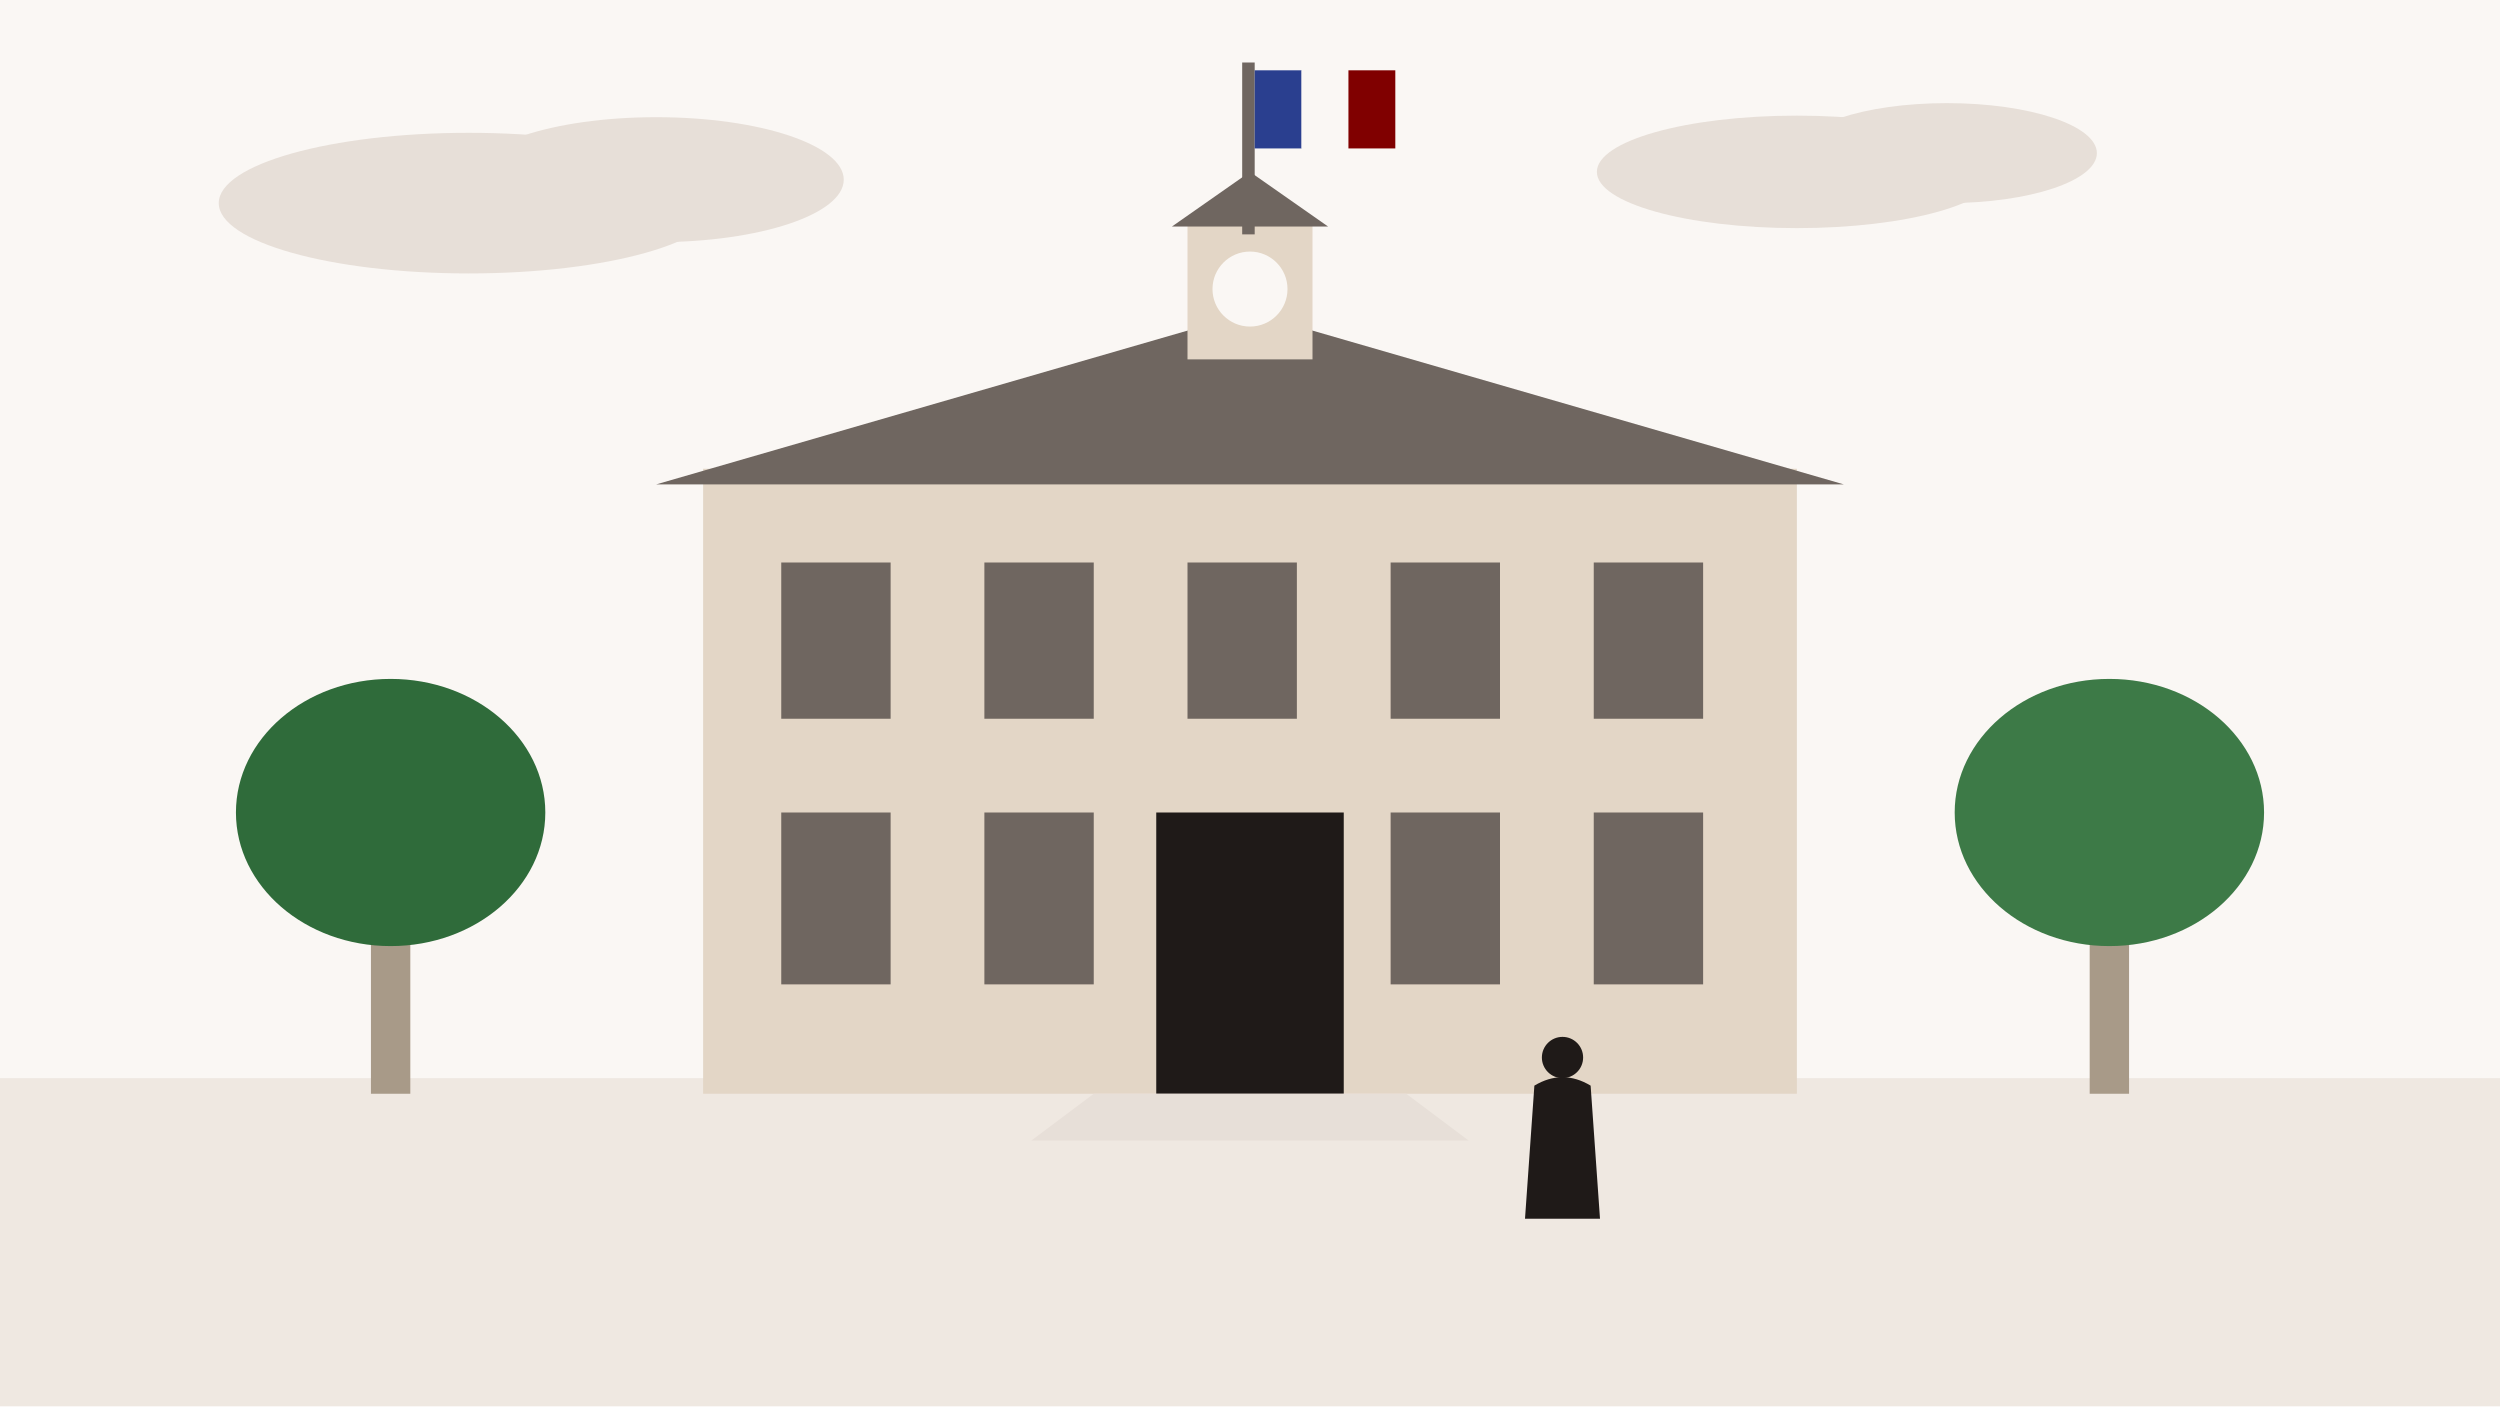
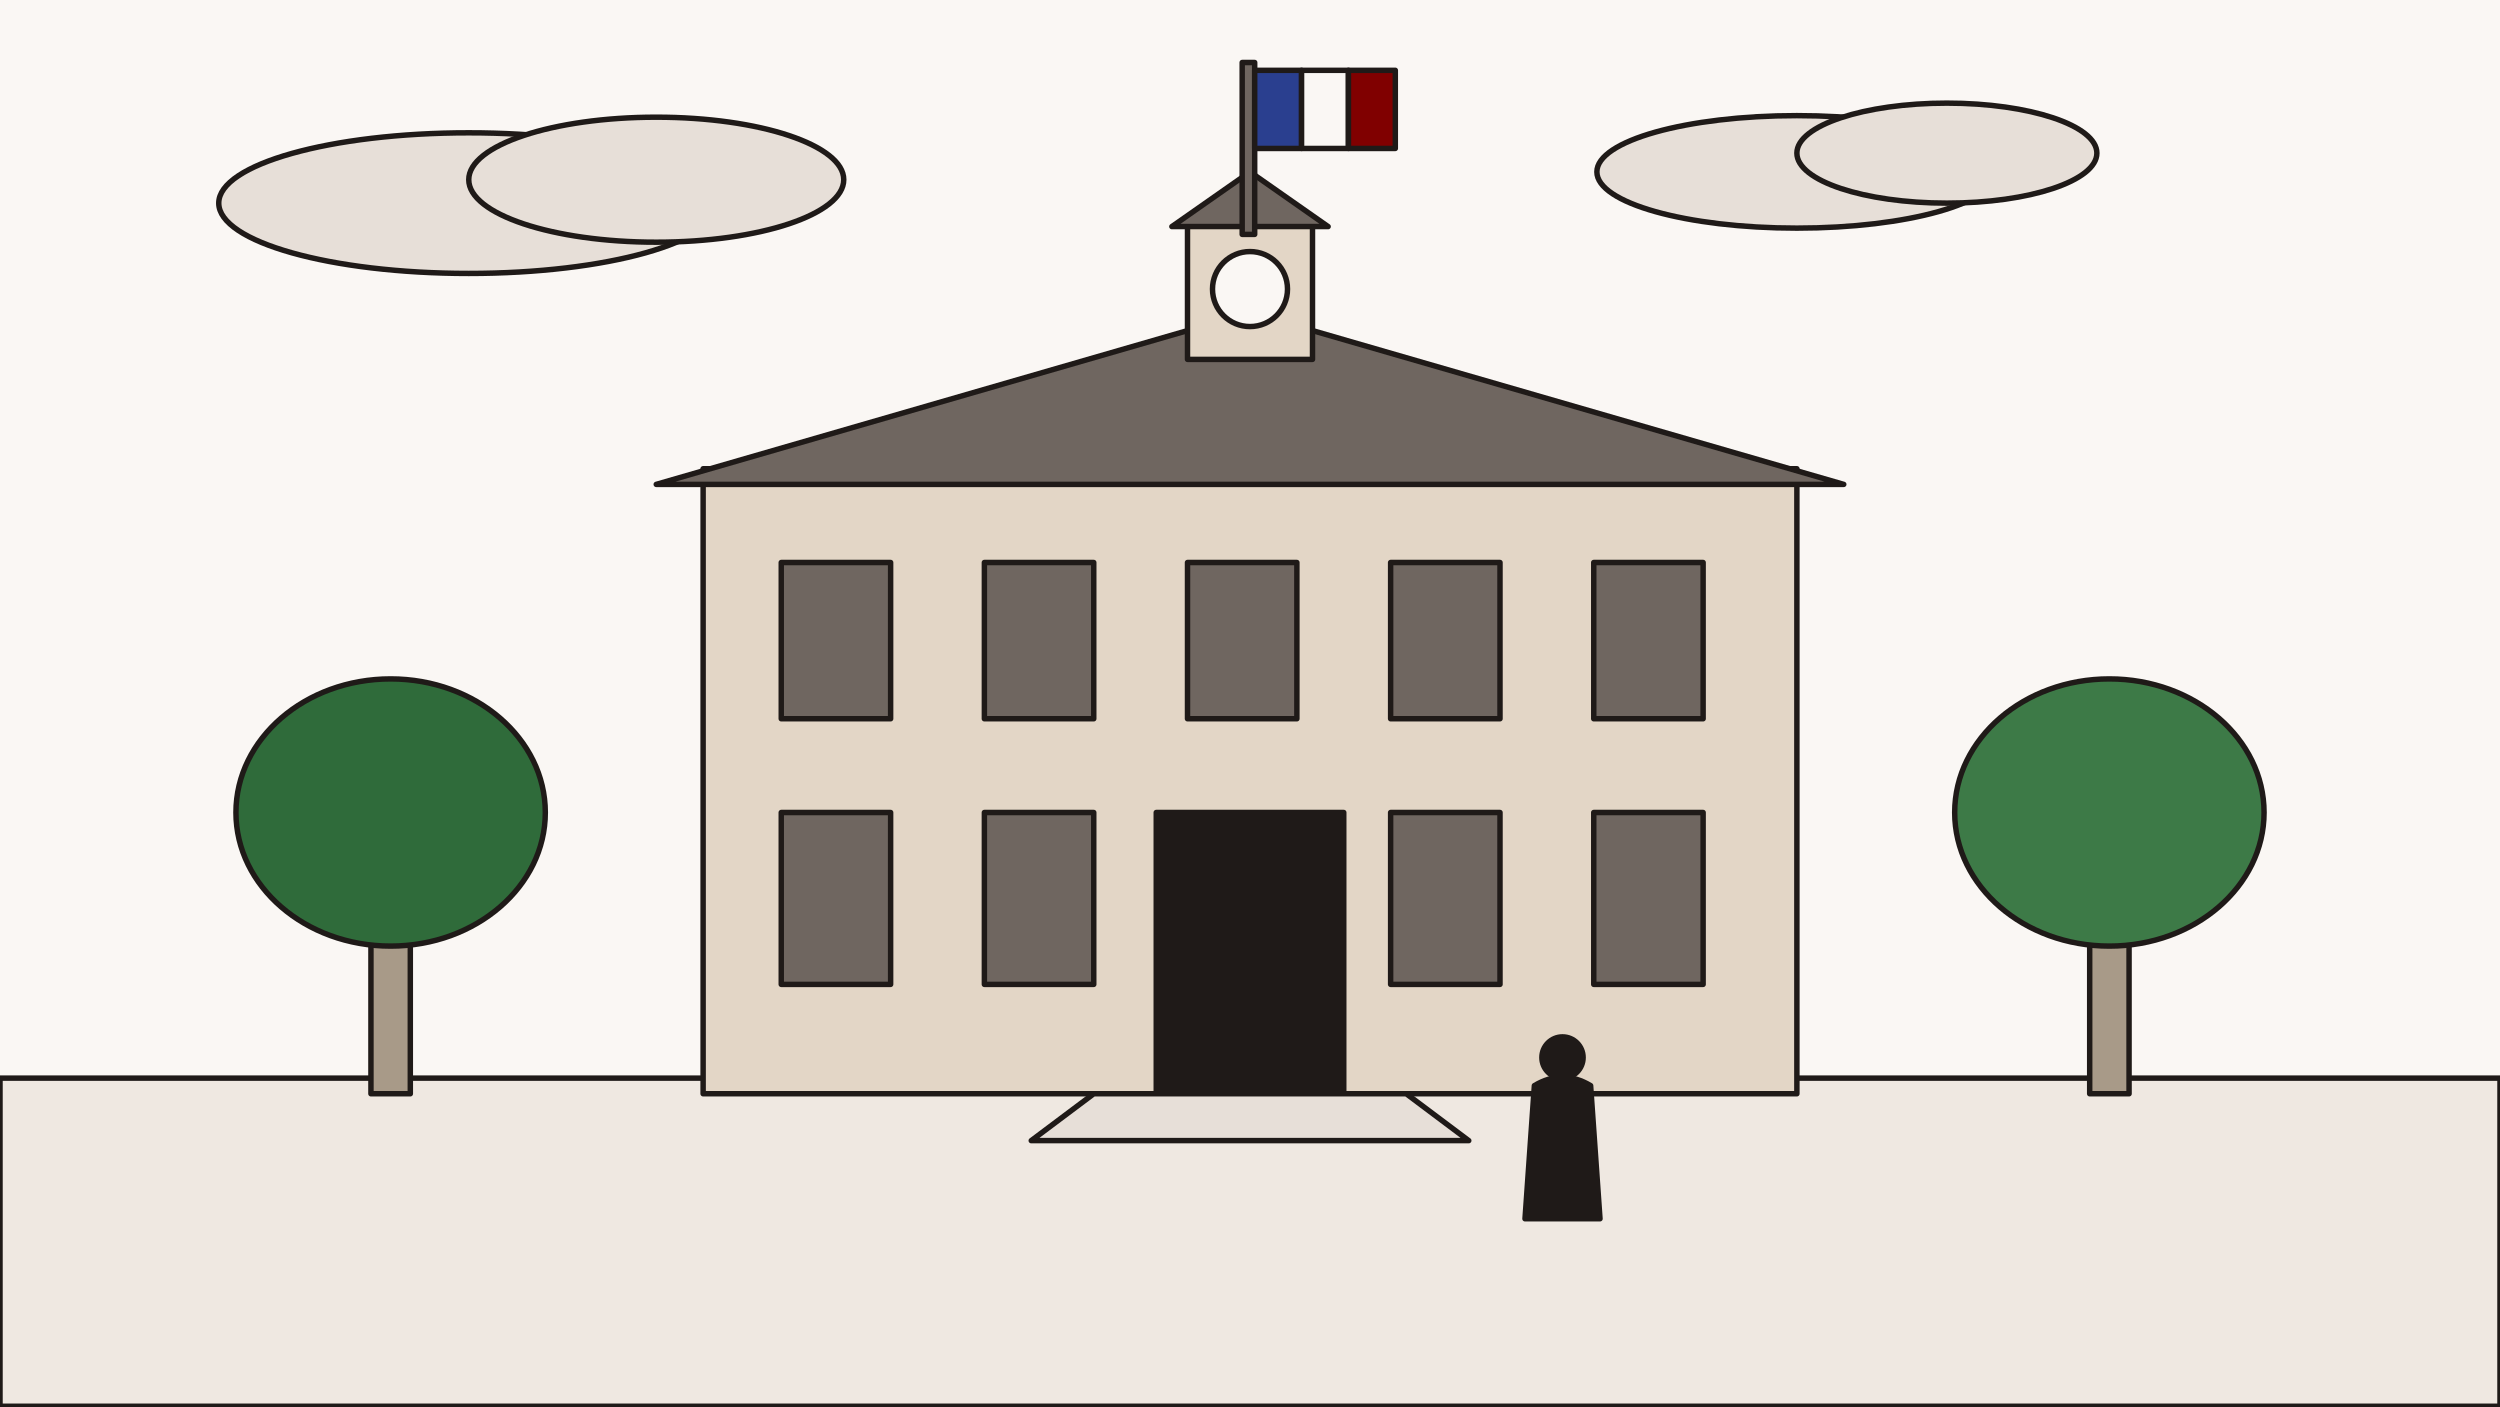
<svg xmlns="http://www.w3.org/2000/svg" viewBox="0 0 1600 900">
  <rect width="1600" height="900" fill="#faf7f4" />
-   <ellipse cx="300" cy="130" rx="160" ry="45" fill="#e7dfd8" />
-   <ellipse cx="420" cy="115" rx="120" ry="40" fill="#e7dfd8" />
-   <ellipse cx="1150" cy="110" rx="128.0" ry="36.0" fill="#e7dfd8" />
-   <ellipse cx="1246.0" cy="98.0" rx="96.0" ry="32.0" fill="#e7dfd8" />
-   <rect x="0" y="690" width="1600" height="210" rx="0" fill="#efe8e1" />
-   <rect x="450" y="300" width="700" height="400" rx="0" fill="#e3d6c6" />
-   <path d="M420 310 L800 200 L1180 310 Z" fill="#6f6660" />
-   <rect x="760" y="140" width="80" height="90" rx="0" fill="#e3d6c6" />
-   <path d="M750 145 L800 110 L850 145 Z" fill="#6f6660" />
-   <circle cx="800" cy="185" r="24" fill="#faf7f4" />
-   <rect x="500" y="360" width="70" height="100" rx="0" fill="#6f6660" />
-   <rect x="630" y="360" width="70" height="100" rx="0" fill="#6f6660" />
-   <rect x="760" y="360" width="70" height="100" rx="0" fill="#6f6660" />
-   <rect x="890" y="360" width="70" height="100" rx="0" fill="#6f6660" />
-   <rect x="1020" y="360" width="70" height="100" rx="0" fill="#6f6660" />
-   <rect x="740" y="520" width="120" height="180" rx="0" fill="#1f1a18" />
-   <rect x="500" y="520" width="70" height="110" rx="0" fill="#6f6660" />
-   <rect x="630" y="520" width="70" height="110" rx="0" fill="#6f6660" />
-   <rect x="890" y="520" width="70" height="110" rx="0" fill="#6f6660" />
-   <rect x="1020" y="520" width="70" height="110" rx="0" fill="#6f6660" />
-   <rect x="795" y="40" width="8" height="110" rx="0" fill="#6f6660" />
-   <rect x="803" y="45" width="30" height="50" rx="0" fill="#2a3f8f" />
-   <rect x="833" y="45" width="30" height="50" rx="0" fill="#faf7f4" />
-   <rect x="863" y="45" width="30" height="50" rx="0" fill="#800000" />
-   <path d="M700 700 h200 l40 30 h-280 z" fill="#e7dfd8" />
-   <rect x="237.4" y="556.0" width="25.2" height="144.0" rx="0" fill="#a89a88" />
-   <ellipse cx="250" cy="520.0" rx="99.0" ry="85.5" fill="#2f6b3a" />
-   <rect x="1337.4" y="556.0" width="25.2" height="144.0" rx="0" fill="#a89a88" />
-   <ellipse cx="1350" cy="520.0" rx="99.0" ry="85.5" fill="#3d7a47" />
-   <circle cx="1000" cy="676.8" r="13.2" fill="#1f1a18" />
-   <path d="M982.0 694.8 q18.0 -10.8 36.0 0 l6.0 85.2 h-48.0 z" fill="#1f1a18" />
+   <g stroke="#1f1a18" stroke-width="3.5" stroke-linejoin="round" stroke-linecap="round">
+     <ellipse cx="300" cy="130" rx="160" ry="45" fill="#e7dfd8" />
+     <ellipse cx="420" cy="115" rx="120" ry="40" fill="#e7dfd8" />
+     <ellipse cx="1150" cy="110" rx="128.0" ry="36.0" fill="#e7dfd8" />
+     <ellipse cx="1246.0" cy="98.0" rx="96.0" ry="32.0" fill="#e7dfd8" />
+     <rect x="0" y="690" width="1600" height="210" rx="0" fill="#efe8e1" />
+     <rect x="450" y="300" width="700" height="400" rx="0" fill="#e3d6c6" />
+     <path d="M420 310 L800 200 L1180 310 Z" fill="#6f6660" />
+     <rect x="760" y="140" width="80" height="90" rx="0" fill="#e3d6c6" />
+     <path d="M750 145 L800 110 L850 145 Z" fill="#6f6660" />
+     <circle cx="800" cy="185" r="24" fill="#faf7f4" />
+     <rect x="500" y="360" width="70" height="100" rx="0" fill="#6f6660" />
+     <rect x="630" y="360" width="70" height="100" rx="0" fill="#6f6660" />
+     <rect x="760" y="360" width="70" height="100" rx="0" fill="#6f6660" />
+     <rect x="890" y="360" width="70" height="100" rx="0" fill="#6f6660" />
+     <rect x="1020" y="360" width="70" height="100" rx="0" fill="#6f6660" />
+     <rect x="740" y="520" width="120" height="180" rx="0" fill="#1f1a18" />
+     <rect x="500" y="520" width="70" height="110" rx="0" fill="#6f6660" />
+     <rect x="630" y="520" width="70" height="110" rx="0" fill="#6f6660" />
+     <rect x="890" y="520" width="70" height="110" rx="0" fill="#6f6660" />
+     <rect x="1020" y="520" width="70" height="110" rx="0" fill="#6f6660" />
+     <rect x="795" y="40" width="8" height="110" rx="0" fill="#6f6660" />
+     <rect x="803" y="45" width="30" height="50" rx="0" fill="#2a3f8f" />
+     <rect x="833" y="45" width="30" height="50" rx="0" fill="#faf7f4" />
+     <rect x="863" y="45" width="30" height="50" rx="0" fill="#800000" />
+     <path d="M700 700 h200 l40 30 h-280 z" fill="#e7dfd8" />
+     <rect x="237.4" y="556.0" width="25.2" height="144.0" rx="0" fill="#a89a88" />
+     <ellipse cx="250" cy="520.0" rx="99.0" ry="85.5" fill="#2f6b3a" />
+     <rect x="1337.4" y="556.0" width="25.2" height="144.0" rx="0" fill="#a89a88" />
+     <ellipse cx="1350" cy="520.0" rx="99.0" ry="85.5" fill="#3d7a47" />
+     <circle cx="1000" cy="676.8" r="13.2" fill="#1f1a18" />
+     <path d="M982.0 694.8 q18.0 -10.8 36.0 0 l6.0 85.2 h-48.0 z" fill="#1f1a18" />
+   </g>
</svg>
